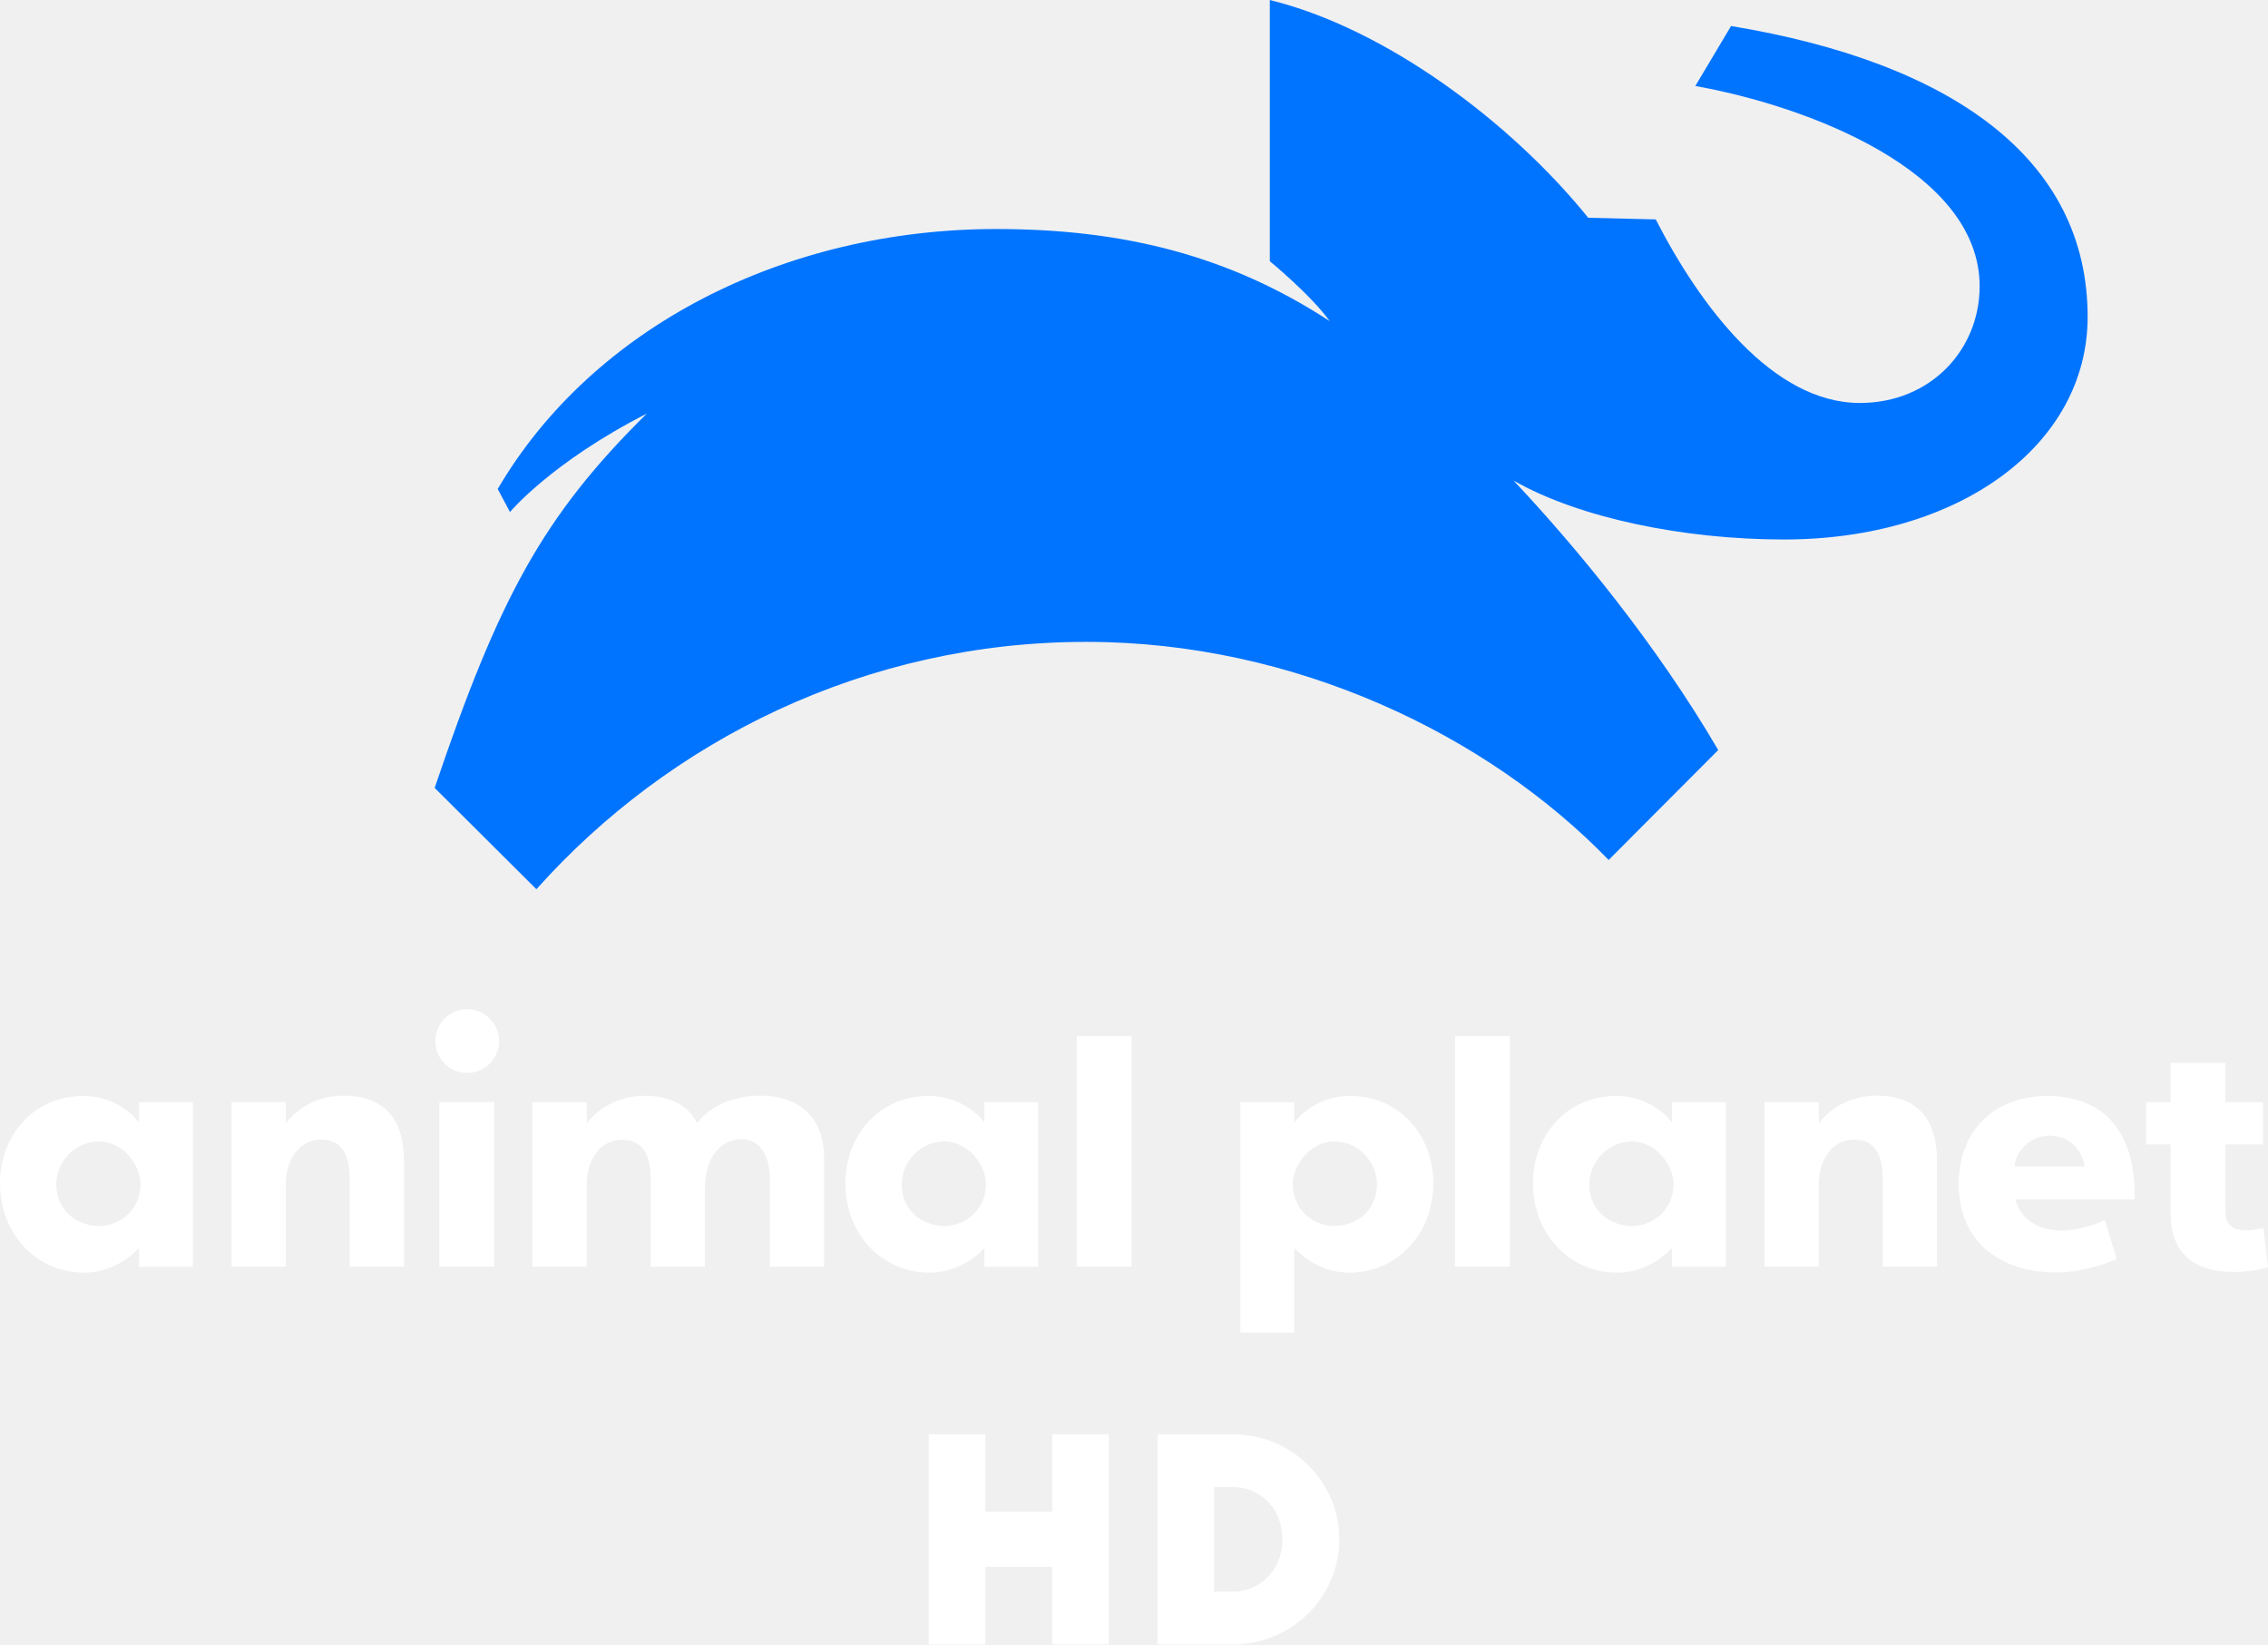
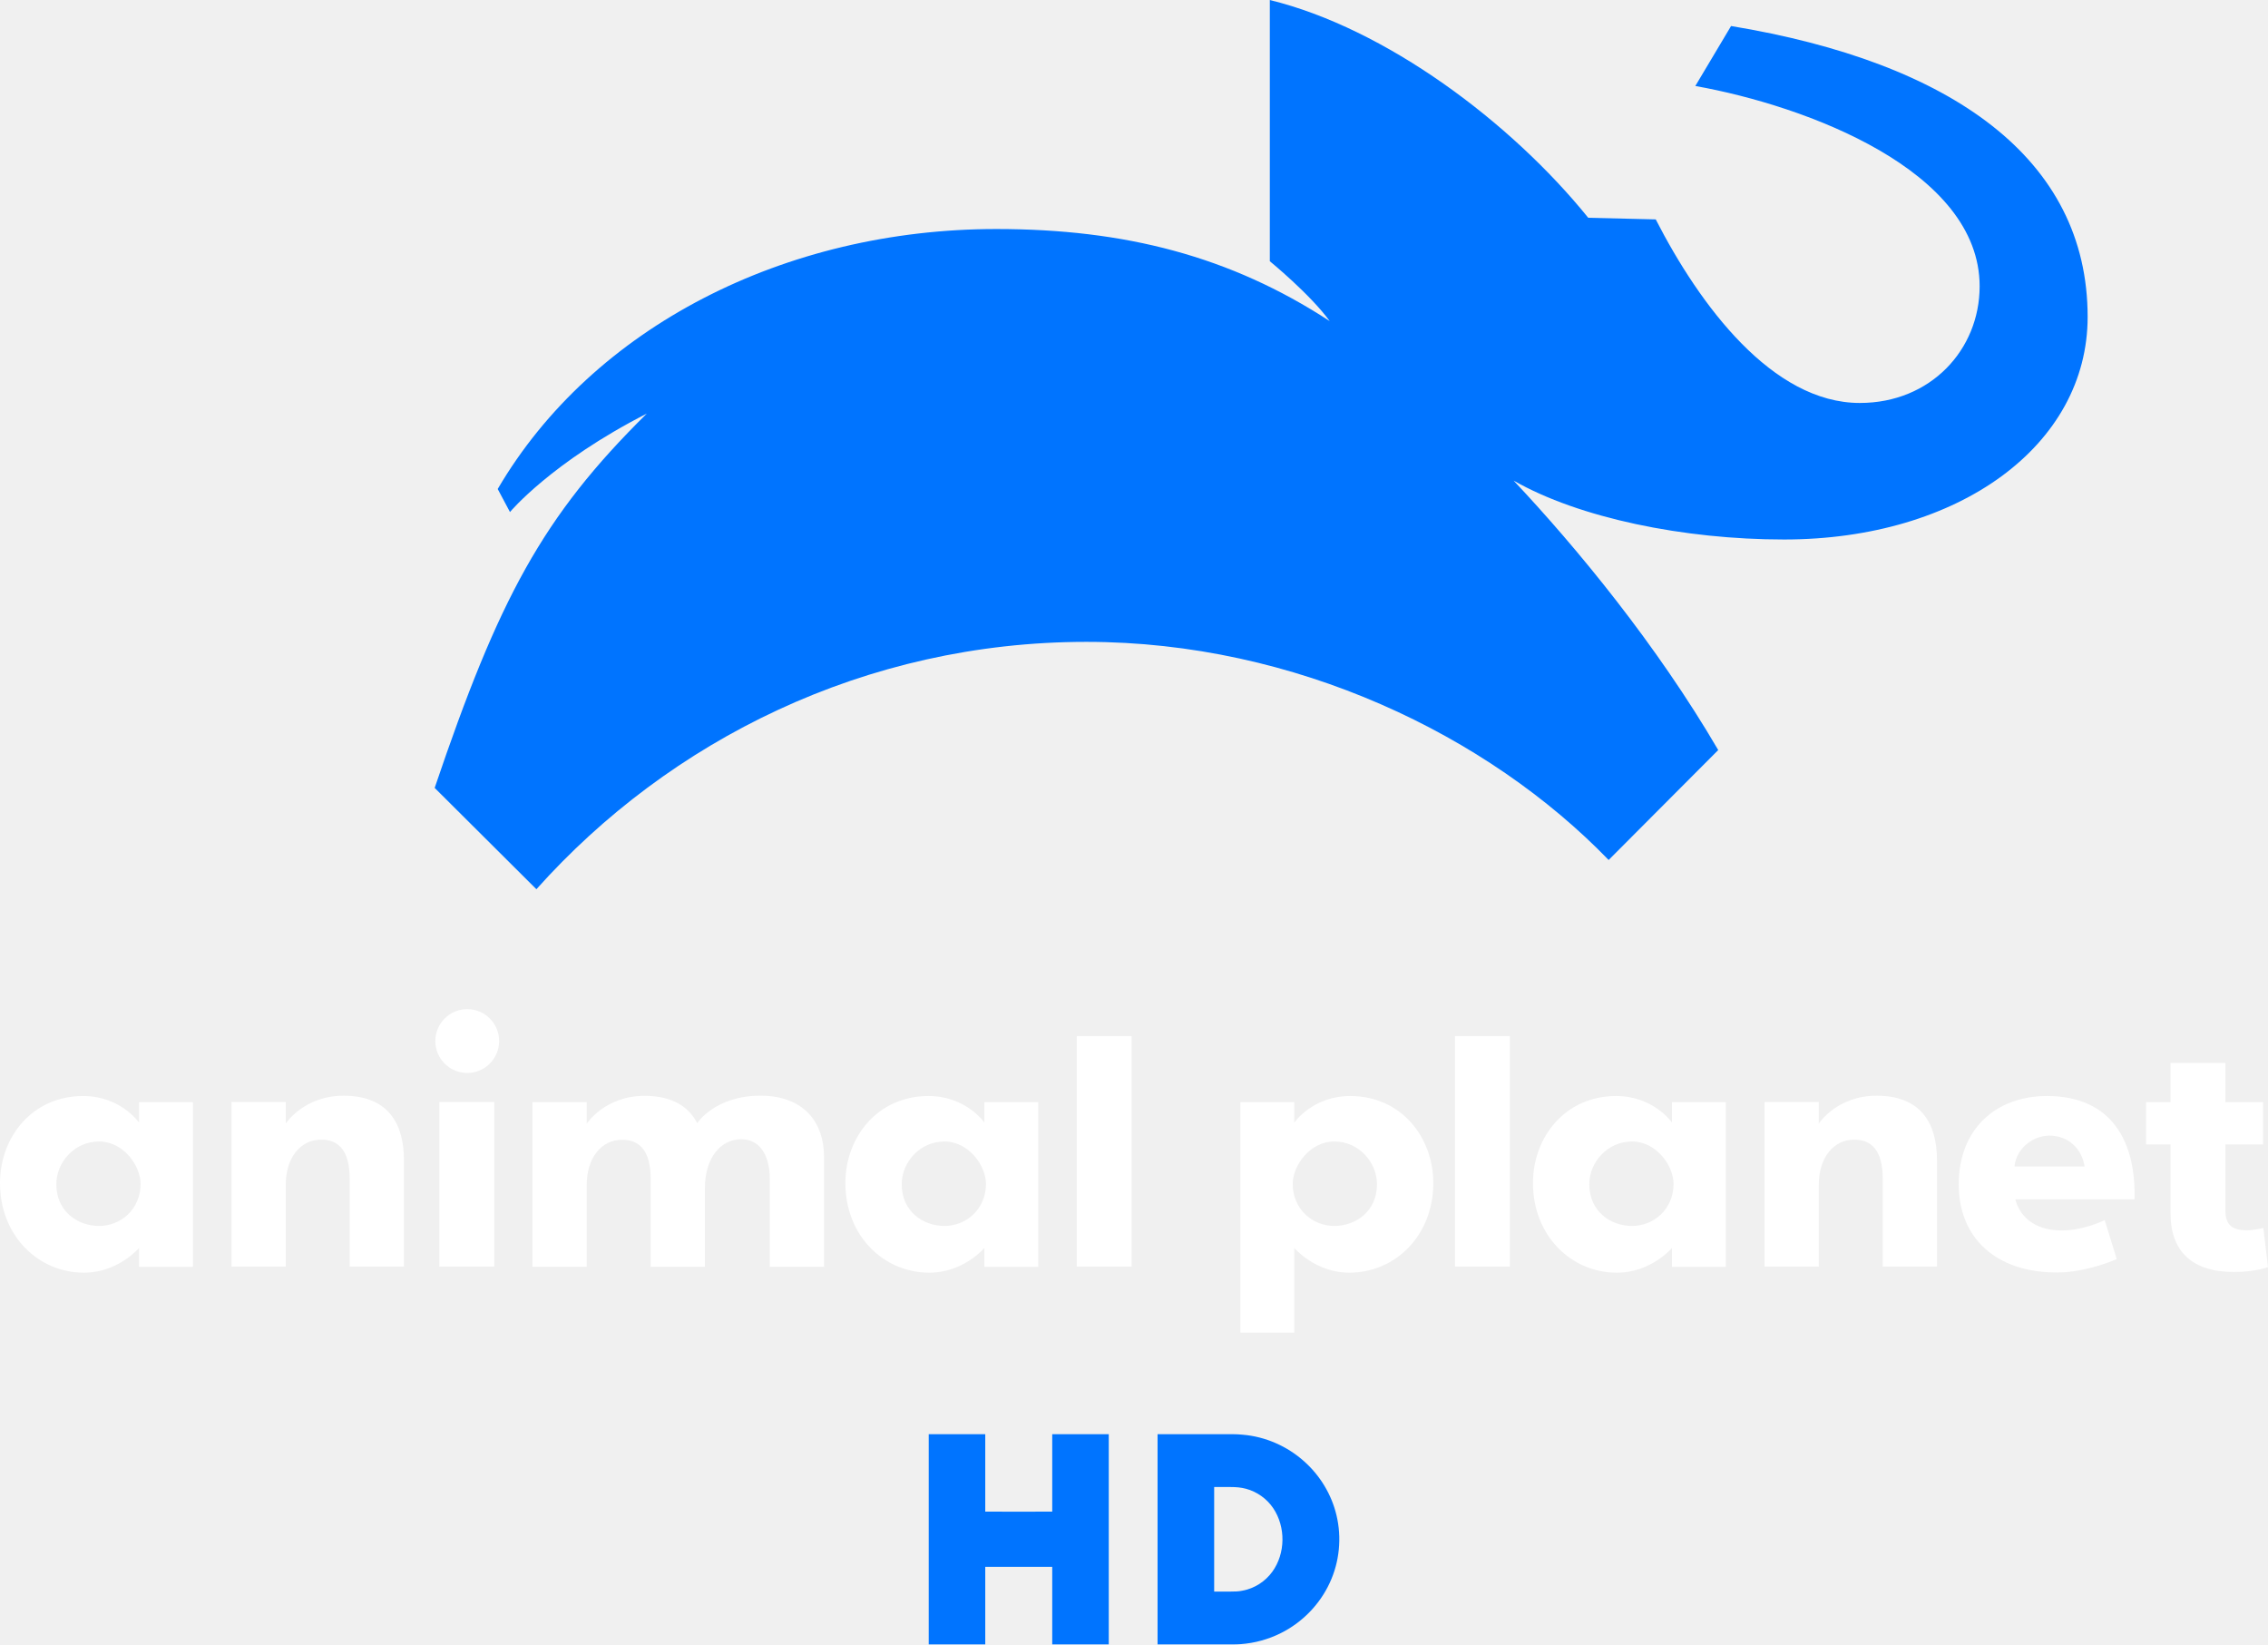
<svg xmlns="http://www.w3.org/2000/svg" id="svg17830" width="3485" height="2526.4" version="1.1">
  <link id="dark-mode" href="" rel="stylesheet" type="text/css" />
  <style id="dark-mode-custom-style" type="text/css" />
  <g id="g840" transform="matrix(3.485 0 0 3.485 445.54 -6460.9)" fill="#fff">
    <path id="path17862" d="m-91.17 2337.1c-22.618 0-36.674 18.257-36.674 38.359 0 23.154 16.76 39.525 37.063 39.525 14.962 0 24.233-10.886 24.233-10.886v8.294h23.758v-72.571h-23.758v8.985s-8.077-11.706-24.622-11.706zm6.998 20.043c10.746 0 18.315 10.658 18.315 18.704 0 11.019-8.587 18.532-18.315 18.532-9.258 0-18.834-6.261-18.834-18.402 0-9.613 7.927-18.834 18.834-18.834z" />
    <path id="path17866" d="m-25.77 2412.3v-72.571h23.914v9.518s7.949-12.285 25.514-12.285c19.849 0 26.599 12.582 26.599 28.339v46.998h-23.914v-38.704c0-12.234-4.722-17.27-12.591-17.27-9.01 0-15.608 7.79-15.608 20.035v35.94z" />
    <path id="path17869" d="m65.877 2412.3v-72.571h24.19v72.571z" />
    <circle id="path17871" transform="matrix(1.3823,0,0,1.3823,48.503,-933.33)" cx="21.46" cy="2348.4" r="10.174" />
    <path id="path17873" d="m182.96 2377.8v34.558h-23.914v-38.704c0-12.234-4.722-17.27-12.591-17.27-9.01 0-15.608 7.79-15.608 20.035v35.94h-23.914v-72.571h23.914v9.518s7.949-12.285 25.514-12.285c12.175 0 19.422 4.734 23.205 12.031 0 0 7.811-12.106 27.888-12.106 18.831 0 28.033 11.457 28.033 27.032v48.38h-23.914v-38.704c0-9.438-3.716-17.496-12.6-17.496-9.08 0-16.014 8.187-16.014 21.643z" />
    <path id="path17877" d="m281.57 2337.1c-22.618 0-36.674 18.257-36.674 38.359 0 23.154 16.76 39.525 37.063 39.525 14.962 0 24.233-10.886 24.233-10.886v8.294h23.758v-72.571h-23.758v8.985s-8.077-11.706-24.622-11.706zm6.998 20.043c10.746 0 18.315 10.658 18.315 18.704 0 11.019-8.587 18.532-18.315 18.532-9.258 0-18.834-6.261-18.834-18.402 0-9.613 7.927-18.834 18.834-18.834z" />
    <path id="path17879" d="m346.92 2412.3v-101.6h24.19v101.6z" />
    <path id="path17881" d="m584.74 2337.1c-22.618 0-36.674 18.257-36.674 38.359 0 23.154 16.76 39.525 37.063 39.525 14.962 0 24.233-10.886 24.233-10.886v8.294h23.758v-72.571h-23.758v8.985s-8.077-11.706-24.622-11.706zm6.998 20.043c10.746 0 18.315 10.658 18.315 18.704 0 11.019-8.587 18.532-18.315 18.532-9.259 0-18.834-6.261-18.834-18.402 0-9.613 7.927-18.834 18.834-18.834z" />
    <path id="path17883" d="m513.71 2412.3v-101.6h24.19v101.6z" />
    <path id="path17885" d="m467.45 2337.1c22.618 0 36.674 18.257 36.674 38.359 0 23.154-16.76 39.525-37.063 39.525-14.962 0-24.233-10.886-24.233-10.886v37.304h-23.758v-101.58h23.758v8.985s8.077-11.706 24.622-11.706zm-6.998 20.043c-10.746 0-18.315 10.658-18.315 18.704 0 11.019 8.587 18.532 18.315 18.532 9.258 0 18.834-6.261 18.834-18.402 0-9.613-7.927-18.834-18.834-18.834z" />
    <path id="path17887" d="m650.17 2412.3v-72.571h23.914v9.518s7.949-12.285 25.514-12.285c19.849 0 26.599 12.582 26.599 28.339v46.998h-23.914v-38.704c0-12.234-4.722-17.27-12.591-17.27-9.01 0-15.608 7.79-15.608 20.035v35.94z" />
    <path id="path17889" d="m774.71 2337.1c-22.629 0-38.92 14.632-38.92 38.92 0 23.755 16.461 38.877 43.326 38.877 13.256 0 26.35-5.918 26.35-5.918l-5.313-17.192s-8.934 4.579-19.093 4.579c-12.764 0-18.707-7.177-20.303-13.693h52.527c0.743-24.795-9.512-45.573-38.575-45.573zm1.037 17.452c8.387 0 14.438 5.879 15.523 13.607h-30.901c0.864-8.305 8.513-13.607 15.378-13.607z" />
    <path id="path17893" d="m853.37 2322.5v17.279h16.588v18.661h-16.588v29.028c0 5.934 2.417 8.832 9.478 8.832 3.165 0 7.249-1.063 7.249-1.063l2.057 17.274s-5.317 2.158-15.085 2.158c-18.223 0-27.889-8.982-27.889-25.819v-30.41h-10.782v-18.661h10.782v-17.279z" />
  </g>
  <path id="path17895" d="m1951.2 3.12e-5v401.33s62.326 51.01 91.973 91.973c-152.68-99.612-314.89-141.45-512.12-141.45-324.69 0-620.33 150.43-766.28 399.42l18.839 35.408s63.507-76.357 210.24-151.24c-160.28 158.11-227.41 284.23-325.95 575.06l156.32 155.68c204.53-228.85 505.47-380.04 845.15-380.04 321.44 0 617.44 143.86 802.46 335.11l168.39-168.9c-94.398-161.55-216.98-310.55-314.41-413.98 100.81 57.569 261.75 90.495 415.48 90.495 268.95 0 466.57-144.81 466.57-341.98 0-242.89-208.25-390.7-547.91-446.92l-54.927 92.151c170.94 30.483 436.88 129.97 436.88 307.71 0 97.497-75.423 179.27-184.09 179.27-134.3 0-245.83-149.77-313.61-282.02l-103.73-2.497c-119.05-147.31-311.51-291.07-489.3-334.56z" fill="#0074ff" stroke-width="3.485" />
-   <g id="g840-6" transform="matrix(1.3333 0 0 1.3333 1314.3 1978.4)" fill="#fff" stroke-width=".751">
+   <g id="g840-6" transform="matrix(1.3333 0 0 1.3333 1314.3 1978.4)" fill="#0074ff" stroke-width=".751">
    <path id="path2-2" d="m84.584 168.79v242.18h65.151v-89.305l38.594-0.03 38.594 0.03v89.305h65.15v-242.18h-65.15v89.216l-38.594 0.078-38.594-0.078v-89.216z" />
    <path id="path4-2" d="m348.32 168.79h73.216c9.276 0 17.214-0.239 24.786 0.582 26.206 2.134 51.533 13.276 71.067 30.849 18.25 16.274 31.503 38.16 37.13 61.984 6.221 25.875 3.471 53.794-7.806 77.912-11.495 24.929-31.751 45.665-56.319 57.882-14.403 7.213-30.233 11.555-46.289 12.705-5.77 0.451-11.407 0.267-17.34 0.267h-78.445v-242.18m65.237 181.34h19.181c4.296 0 9.144-0.049 13.606-1.078 13.644-2.517 26.093-10.534 34.208-21.758 15.297-21.097 15.582-51.721 1.029-73.276-7.295-10.849-18.603-18.896-31.225-22.307-5.76-1.59-11.659-2.036-17.594-2.036h-19.206z" />
  </g>
</svg>
